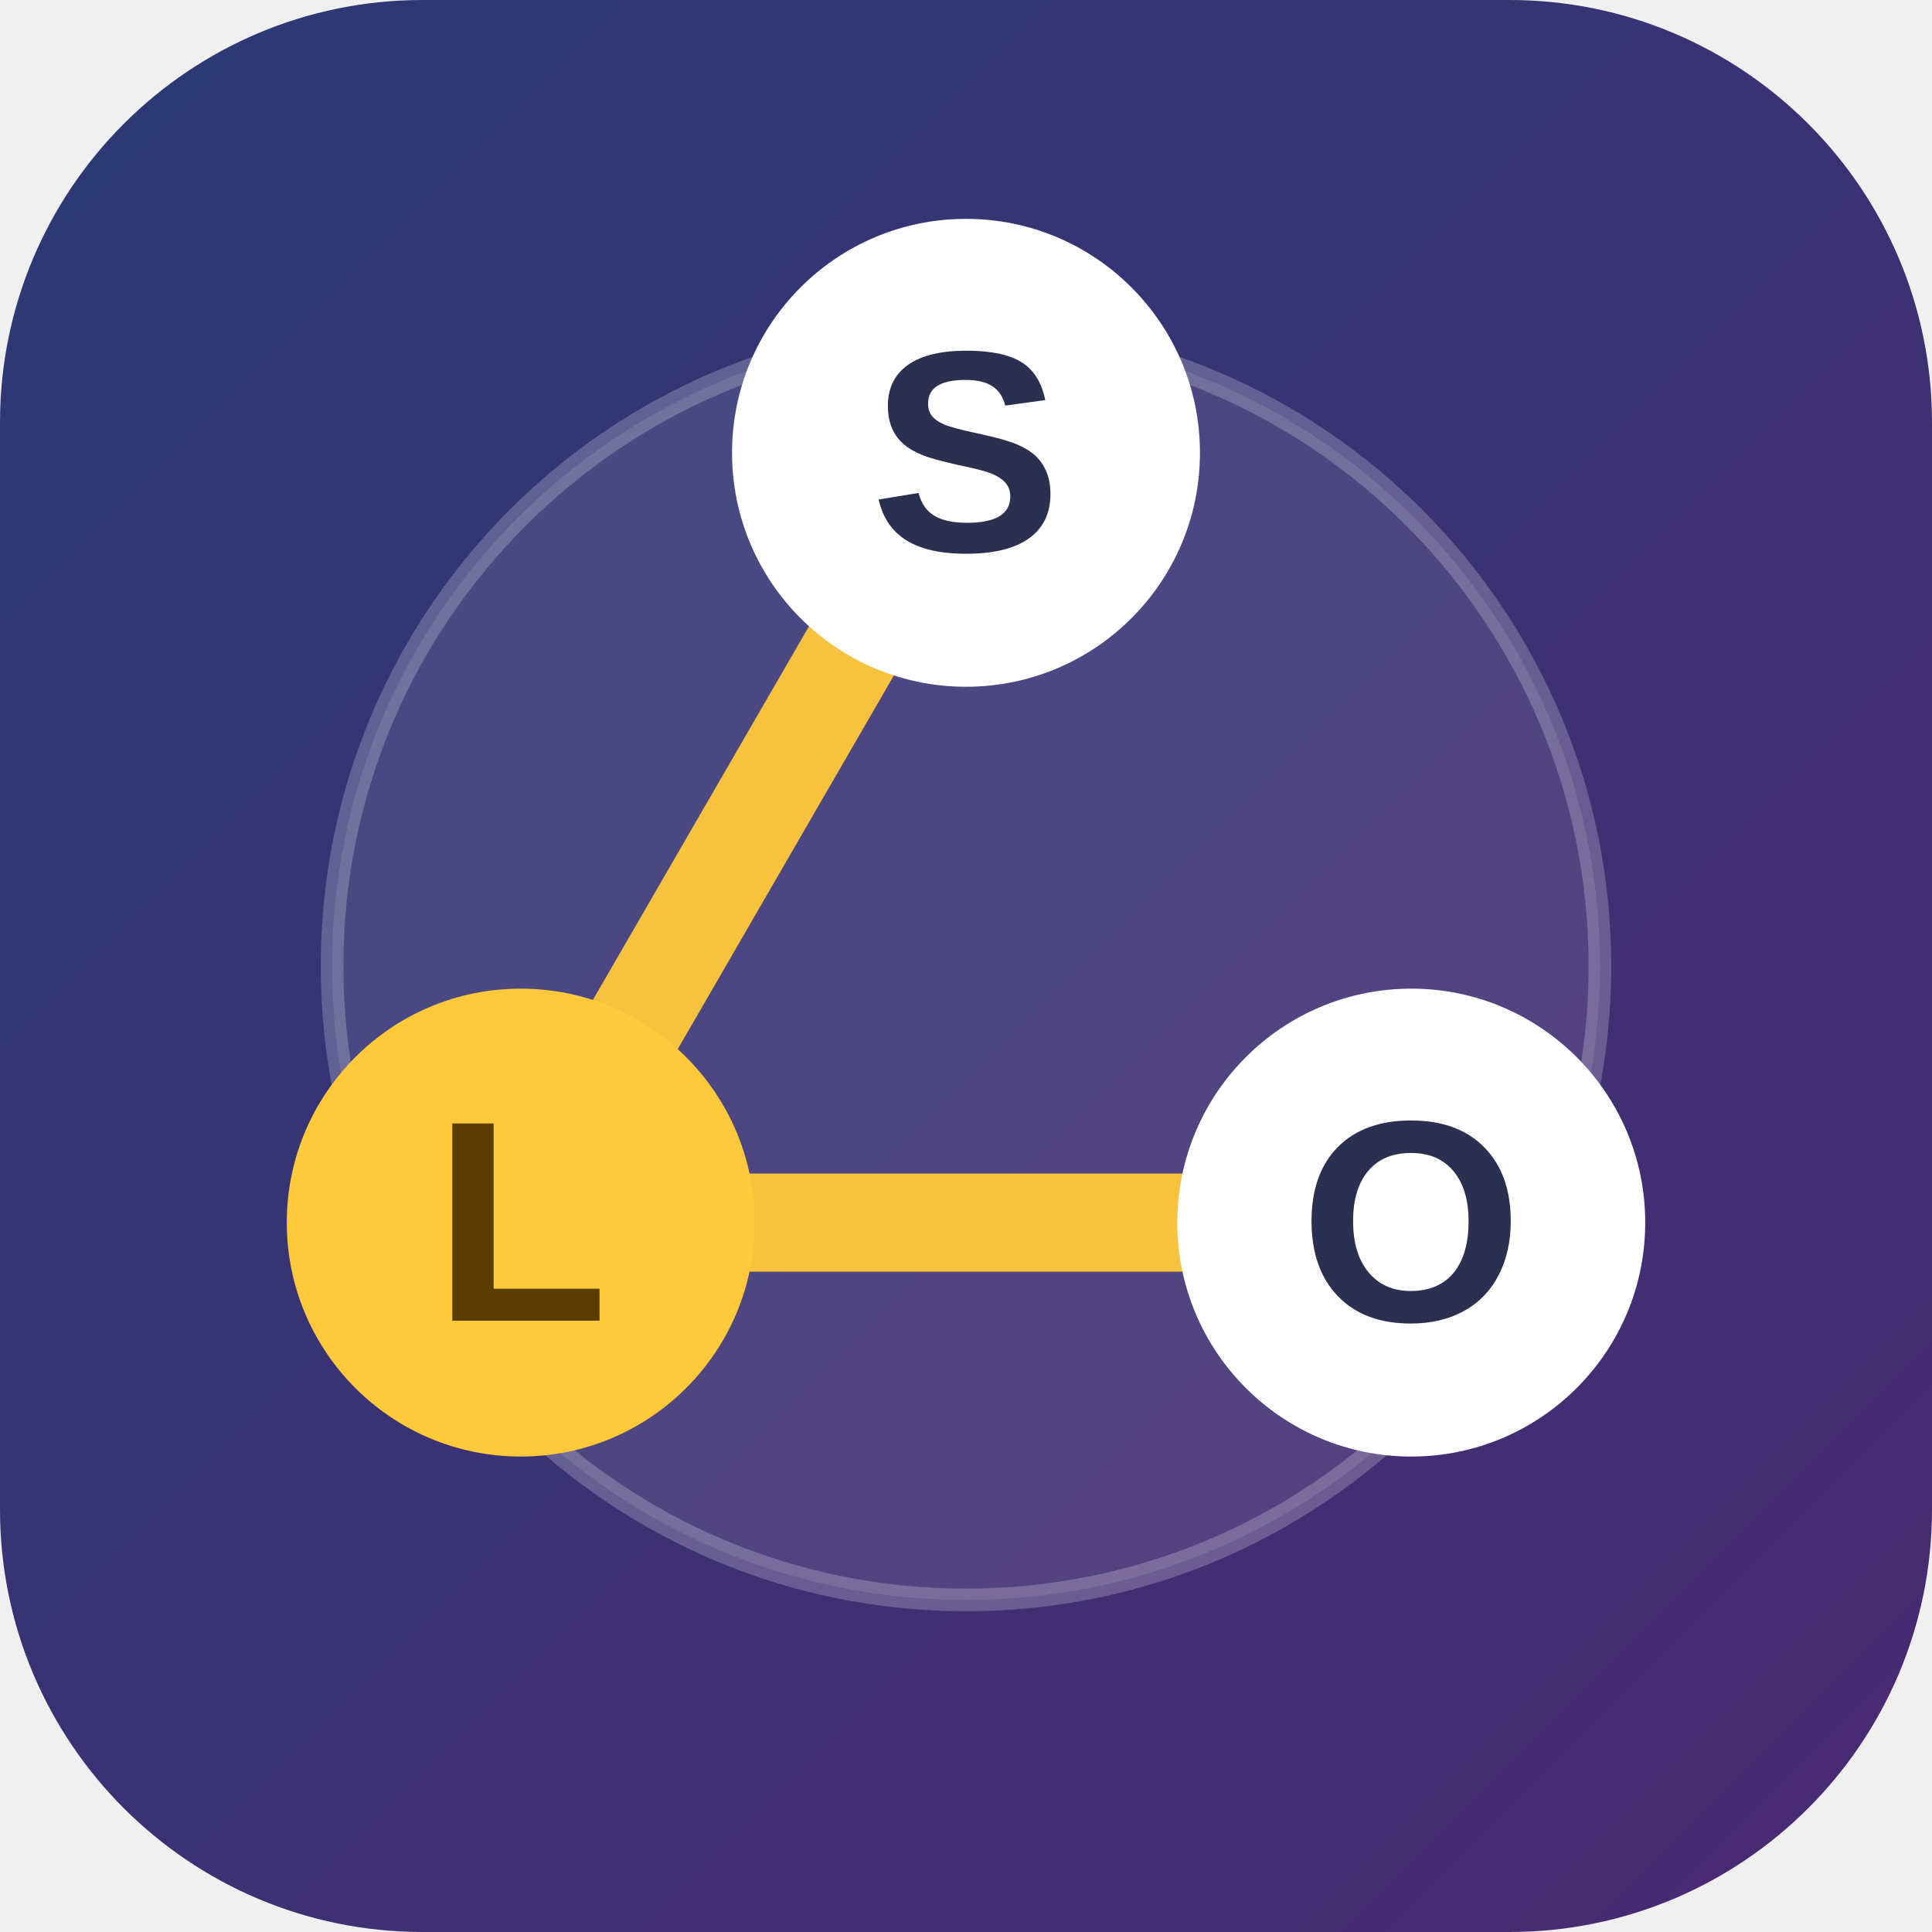
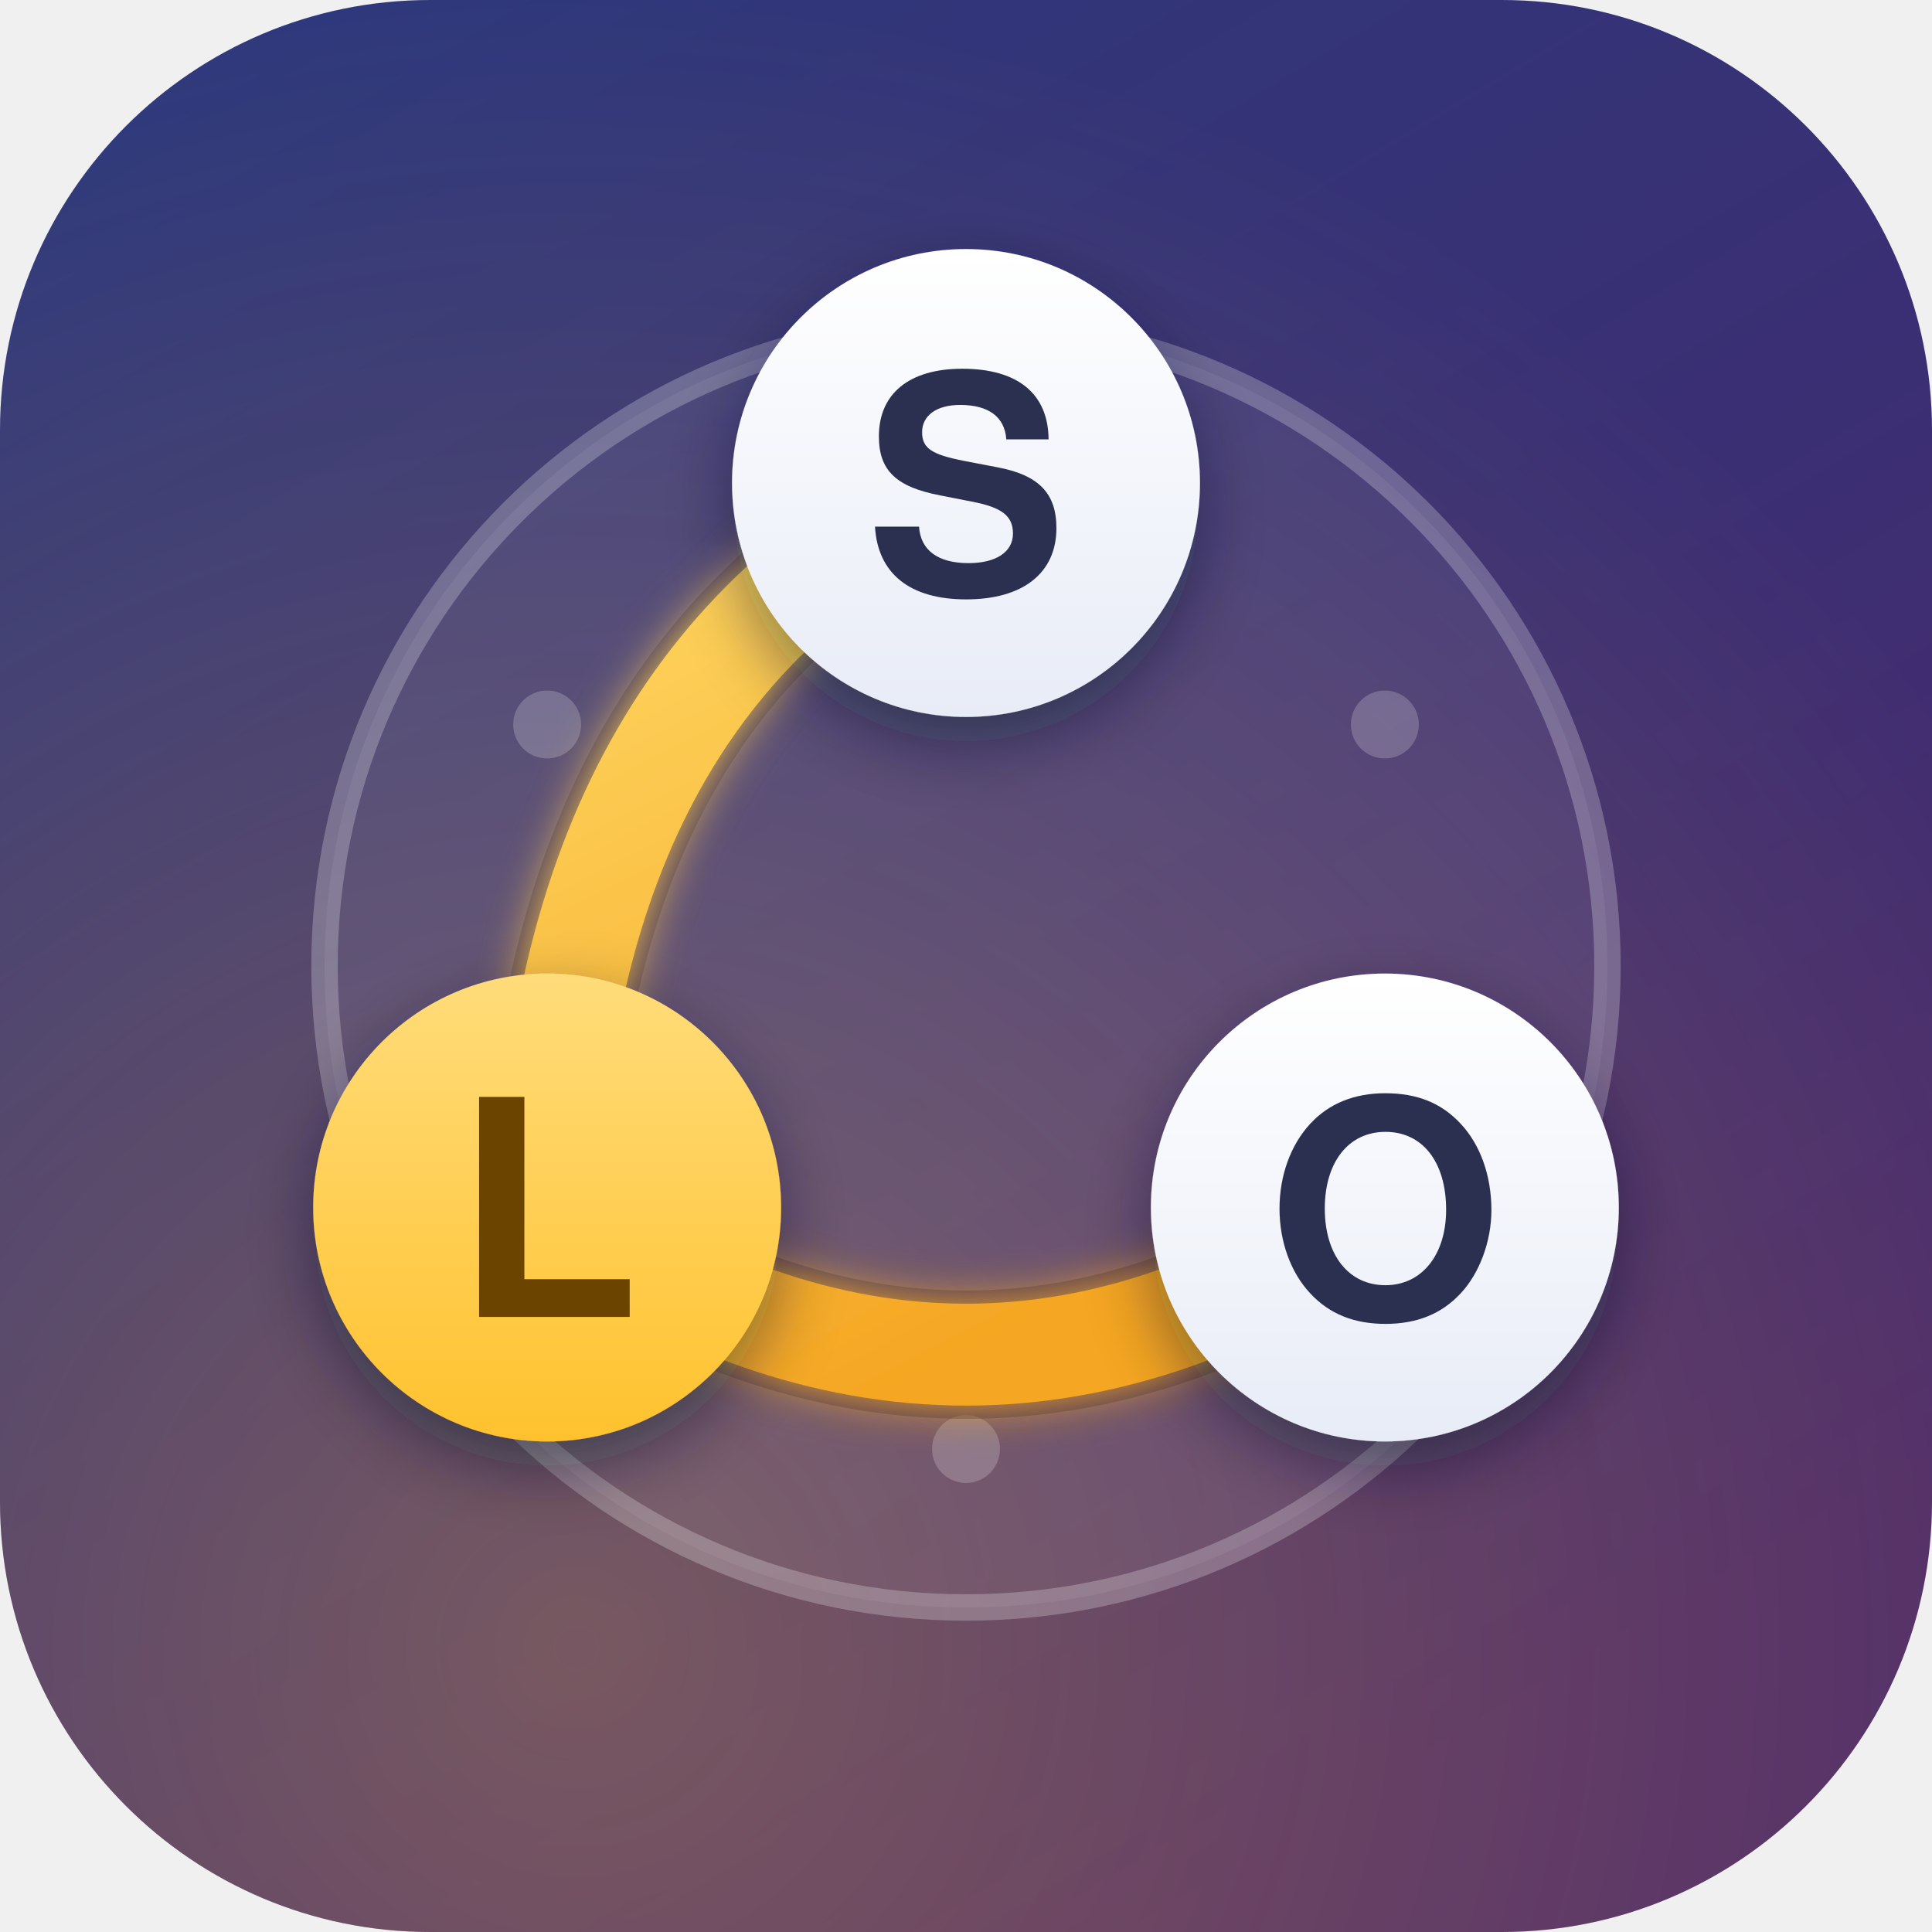
- <svg xmlns="http://www.w3.org/2000/svg" viewBox="0 0 512 512">
+ <svg xmlns="http://www.w3.org/2000/svg" viewBox="0 0 512 512" role="img" aria-label="Slovotoč">
  <defs>
-     <linearGradient id="bg" x1="0" y1="0" x2="1" y2="1">
-       <stop offset="0" stop-color="#2b3a75" />
-       <stop offset="1" stop-color="#4a2a72" />
+     <linearGradient id="bg" x1="0" y1="0" x2="0.6" y2="1">
+       <stop offset="0" stop-color="#2c3a7d" />
+       <stop offset="0.55" stop-color="#3a2f74" />
+       <stop offset="1" stop-color="#4d2a6b" />
    </linearGradient>
+     <radialGradient id="glow" cx="0.3" cy="0.85" r="0.85">
+       <stop offset="0" stop-color="#ffc93c" stop-opacity="0.28" />
+       <stop offset="1" stop-color="#ffc93c" stop-opacity="0" />
+     </radialGradient>
+     <linearGradient id="rope" x1="0" y1="0" x2="0.5" y2="1">
+       <stop offset="0" stop-color="#ffd964" />
+       <stop offset="1" stop-color="#f5a623" />
+     </linearGradient>
+     <linearGradient id="tile" x1="0" y1="0" x2="0" y2="1">
+       <stop offset="0" stop-color="#ffffff" />
+       <stop offset="1" stop-color="#e8ecf7" />
+     </linearGradient>
+     <linearGradient id="tileGold" x1="0" y1="0" x2="0" y2="1">
+       <stop offset="0" stop-color="#ffdc7a" />
+       <stop offset="1" stop-color="#ffc22e" />
+     </linearGradient>
+     <filter id="drop" x="-30%" y="-30%" width="160%" height="160%">
+       <feDropShadow dx="0" dy="7" stdDeviation="9" flood-color="#0d1330" flood-opacity="0.45" />
+     </filter>
+     <filter id="ropeGlow" x="-40%" y="-40%" width="180%" height="180%">
+       <feGaussianBlur stdDeviation="6" result="b" />
+       <feMerge>
+         <feMergeNode in="b" />
+         <feMergeNode in="SourceGraphic" />
+       </feMerge>
+     </filter>
  </defs>
-   <rect width="512" height="512" rx="112" fill="url(#bg)" />
-   <circle cx="256" cy="256" r="168" fill="rgba(255,255,255,0.10)" stroke="rgba(255,255,255,0.22)" stroke-width="6" />
-   <polyline points="256,120 138,324 374,324" fill="none" stroke="#ffc93c" stroke-width="26" stroke-linecap="round" stroke-linejoin="round" opacity="0.95" />
-   <g font-family="Arial, Helvetica, sans-serif" font-weight="900" text-anchor="middle">
-     <circle cx="256" cy="120" r="62" fill="#ffffff" />
-     <text x="256" y="146" font-size="76" fill="#2b3050">S</text>
-     <circle cx="138" cy="324" r="62" fill="#ffc93c" />
-     <text x="138" y="350" font-size="76" fill="#5c3d00">L</text>
-     <circle cx="374" cy="324" r="62" fill="#ffffff" />
-     <text x="374" y="350" font-size="76" fill="#2b3050">O</text>
+   <rect width="512" height="512" rx="114" fill="url(#bg)" />
+   <rect width="512" height="512" rx="114" fill="url(#glow)" />
+   <circle cx="256" cy="256" r="170" fill="#ffffff" fill-opacity="0.06" />
+   <circle cx="256" cy="256" r="170" fill="none" stroke="#ffffff" stroke-opacity="0.24" stroke-width="7" />
+   <g fill="#ffffff" fill-opacity="0.20">
+     <circle cx="256" cy="384" r="9" />
+     <circle cx="367" cy="192" r="9" />
+     <circle cx="145" cy="192" r="9" />
+   </g>
+   <path d="M256 128 Q150 176 145 320 Q256 398 367 320" fill="none" stroke="#1b1240" stroke-opacity="0.35" stroke-width="34" stroke-linecap="round" stroke-linejoin="round" />
+   <g filter="url(#ropeGlow)">
+     <path d="M256 128 Q150 176 145 320 Q256 398 367 320" fill="none" stroke="url(#rope)" stroke-width="27" stroke-linecap="round" stroke-linejoin="round" />
+   </g>
+   <g filter="url(#drop)">
+     <circle cx="256" cy="128" r="62" fill="url(#tile)" />
+     <circle cx="145" cy="320" r="62" fill="url(#tileGold)" />
+     <circle cx="367" cy="320" r="62" fill="url(#tile)" />
+   </g>
+   <g font-family="Nunito, 'Trebuchet MS', 'Arial Black', Helvetica, sans-serif" font-weight="900" font-size="80" text-anchor="middle">
+     <text x="256" y="157" fill="#2b3050">S</text>
+     <text x="145" y="349" fill="#6b4400">L</text>
+     <text x="367" y="349" fill="#2b3050">O</text>
  </g>
</svg>
